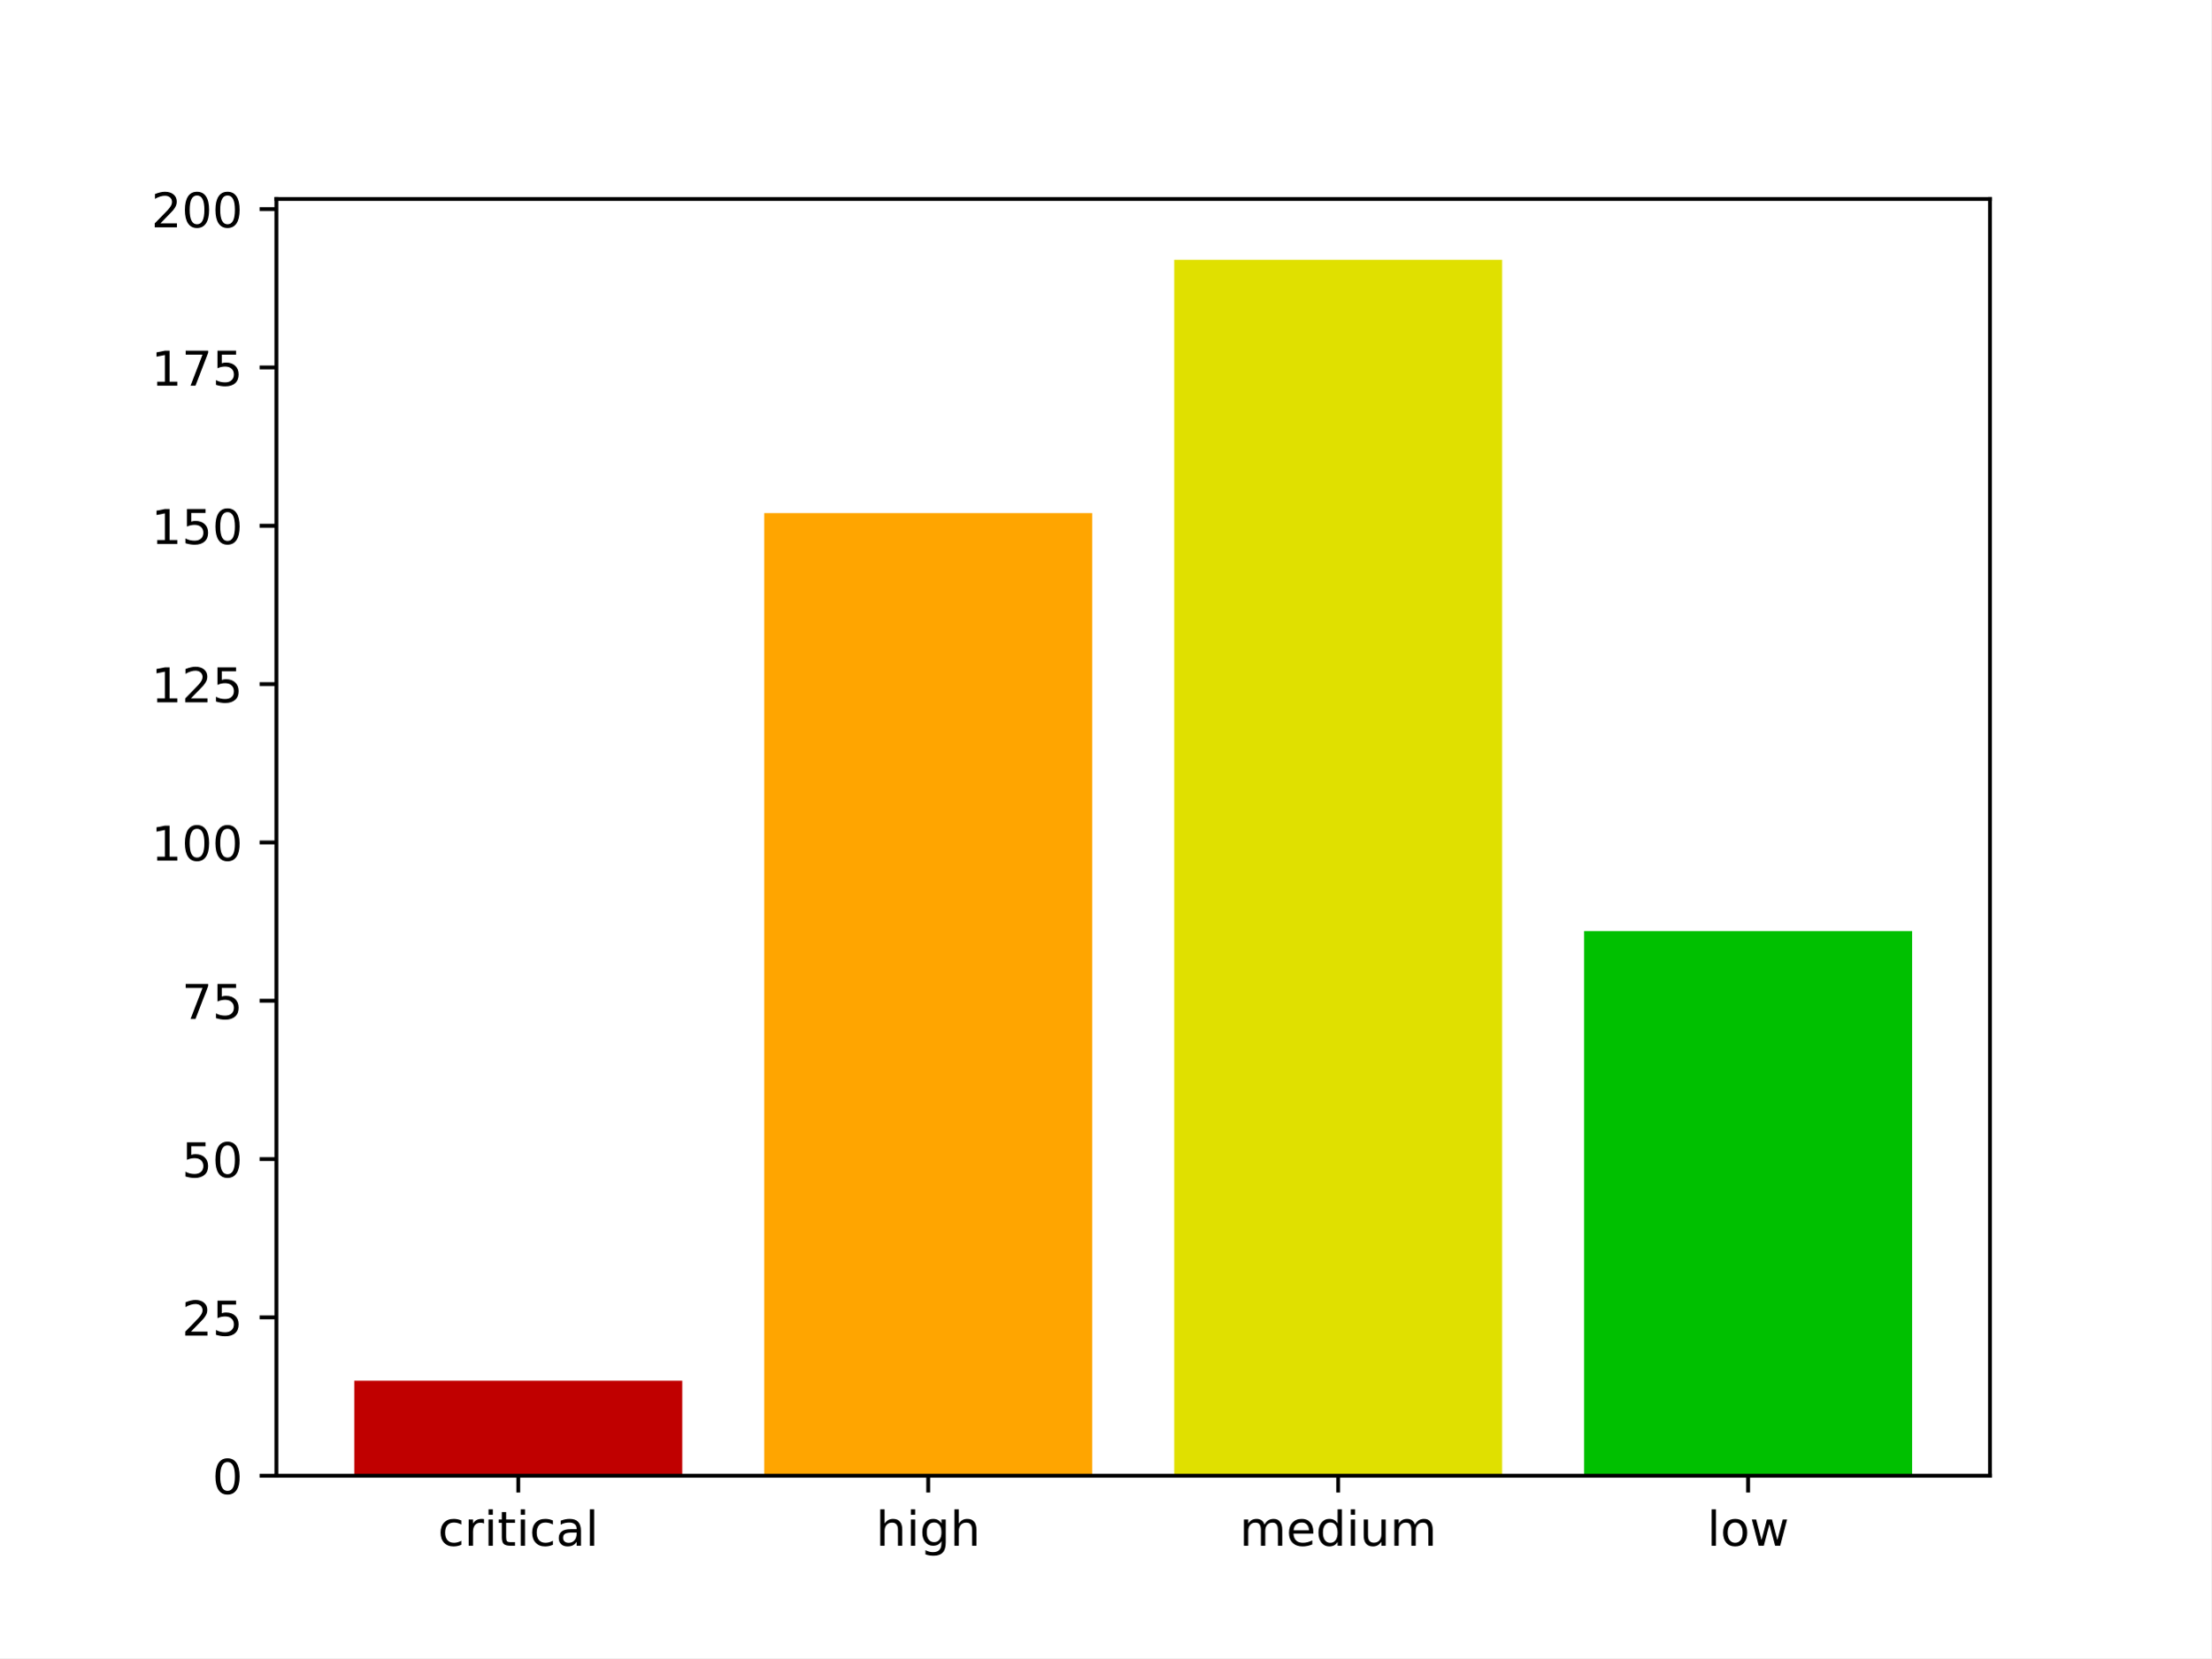
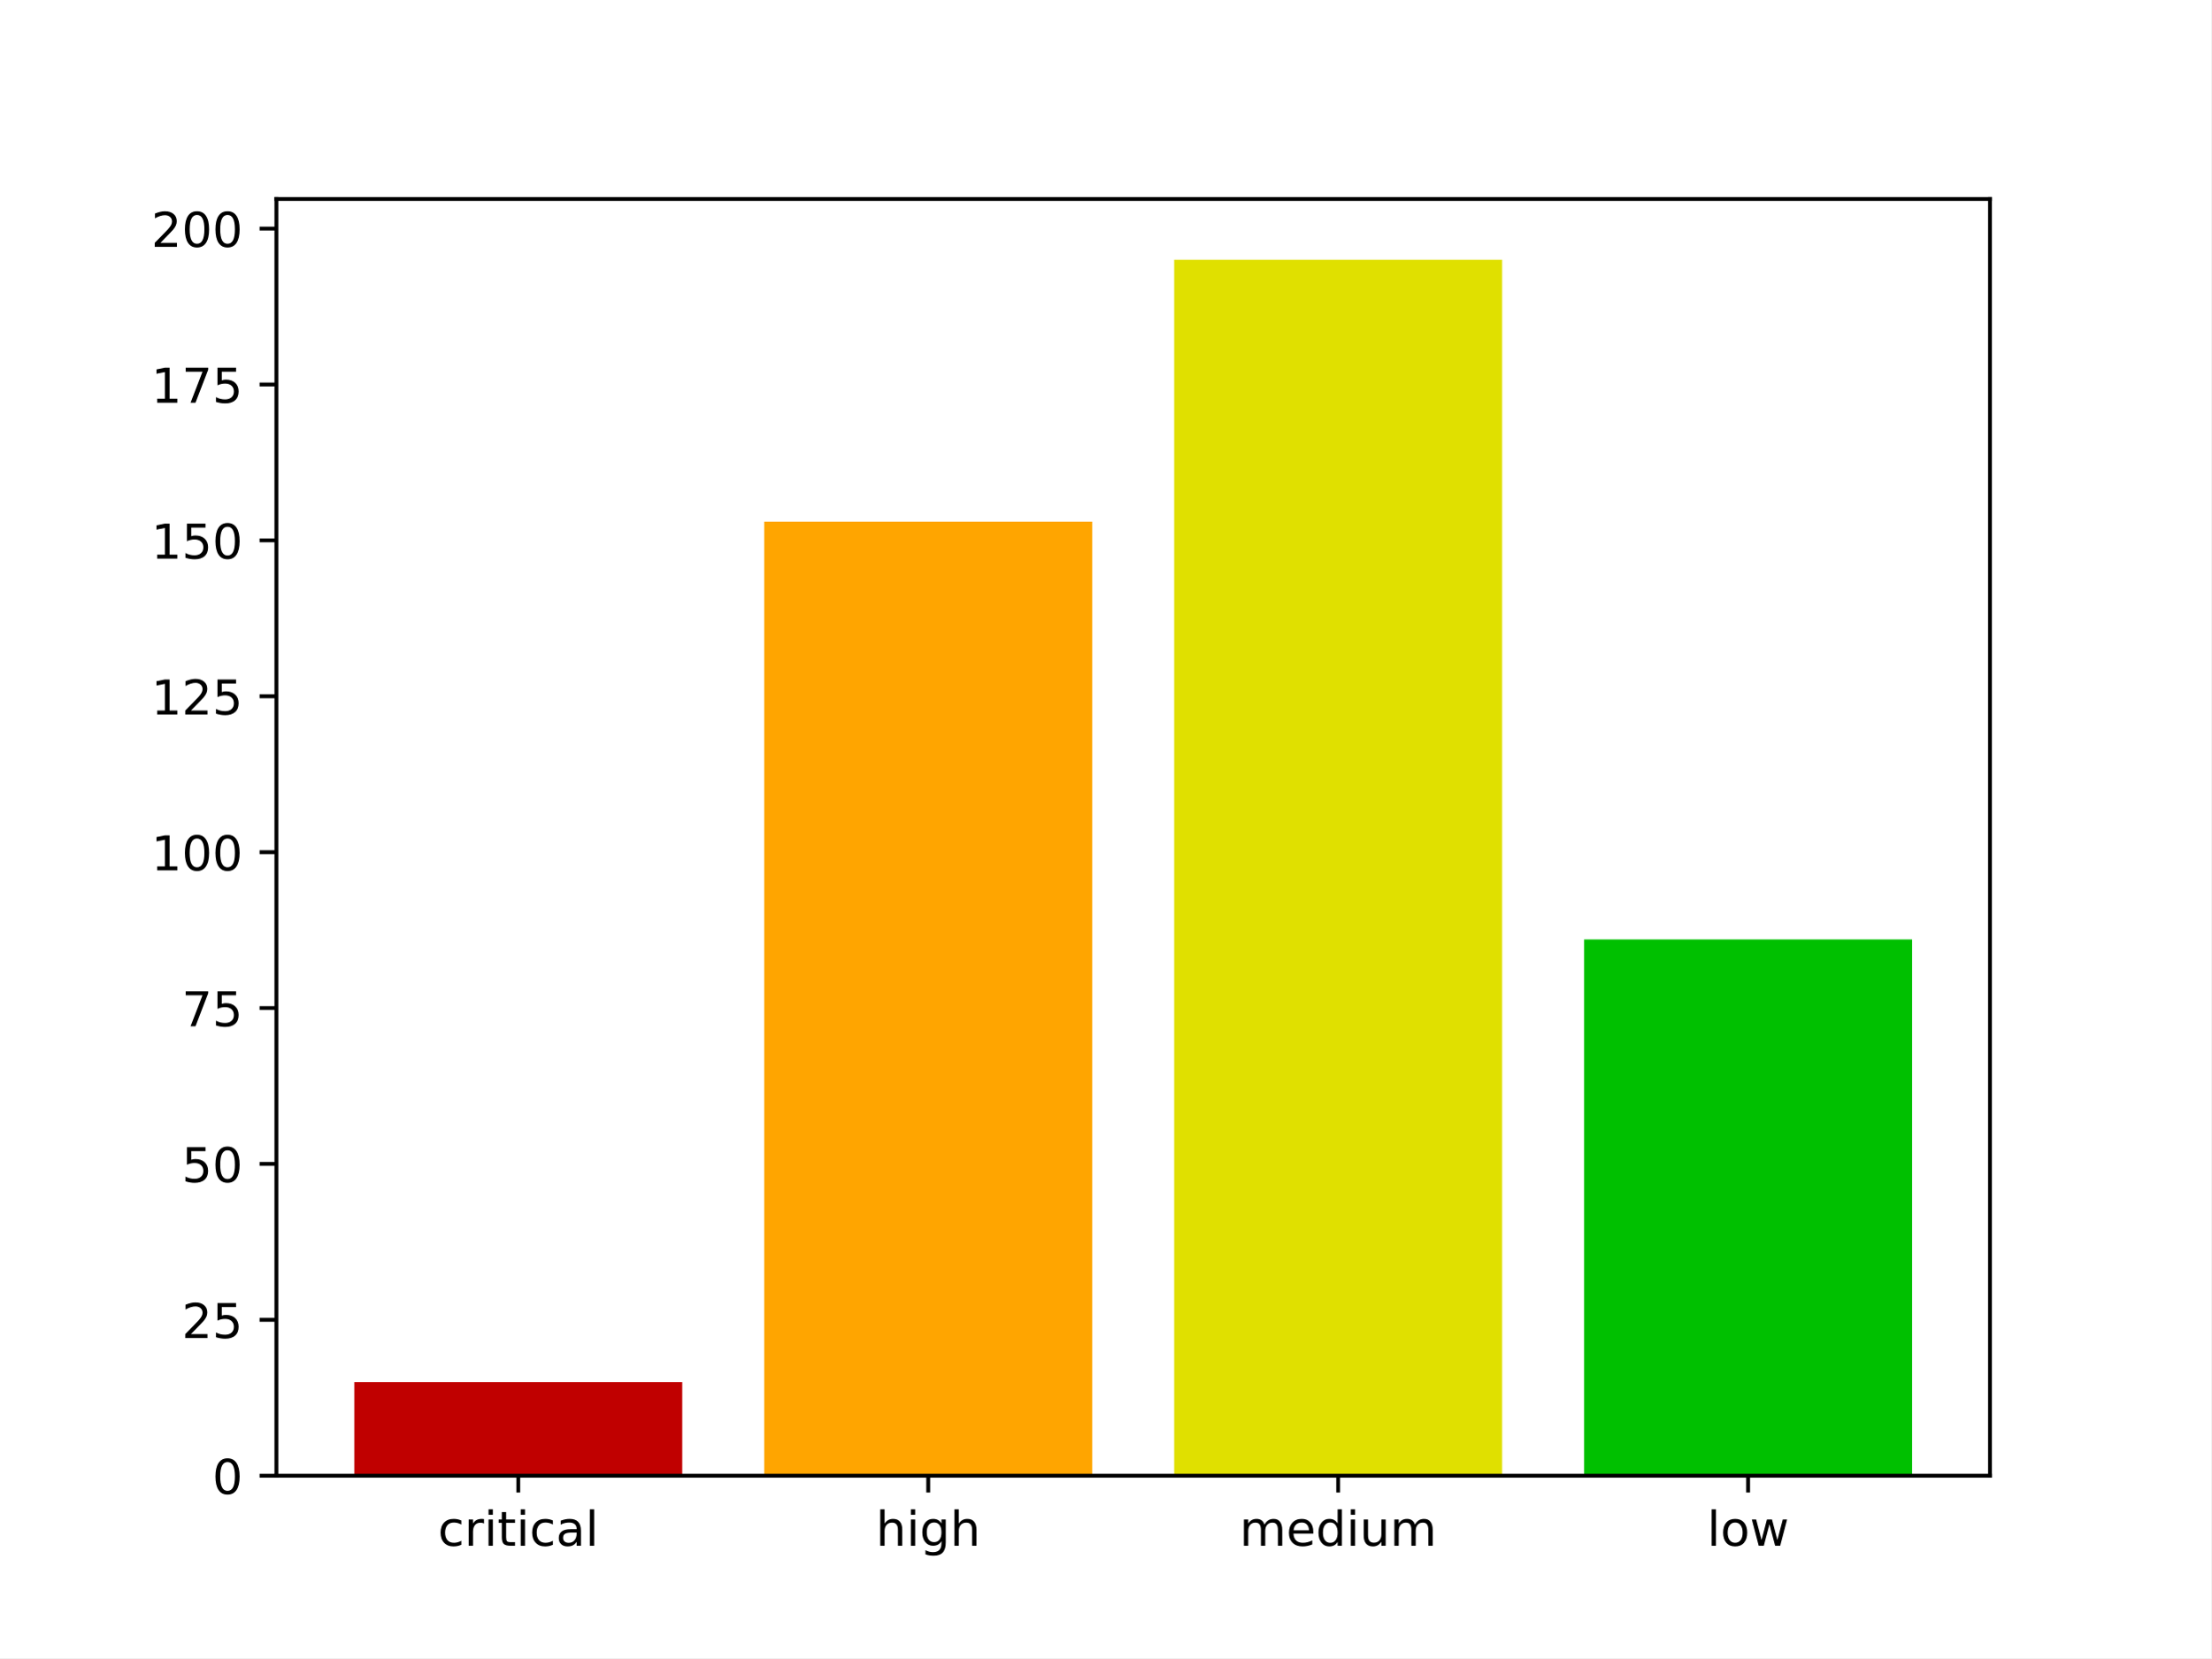
<svg xmlns="http://www.w3.org/2000/svg" xmlns:xlink="http://www.w3.org/1999/xlink" width="460.8pt" height="345.6pt" viewBox="0 0 460.8 345.6" version="1.1">
  <defs>
    <style type="text/css">*{stroke-linejoin: round; stroke-linecap: butt}</style>
  </defs>
  <g id="figure_1">
    <g id="patch_1">
      <path d="M 0 345.6  L 460.8 345.6  L 460.8 0  L 0 0  z " style="fill: #ffffff" />
    </g>
    <g id="axes_1">
      <g id="patch_2">
        <path d="M 57.6 307.584  L 414.72 307.584  L 414.72 41.472  L 57.6 41.472  z " style="fill: #ffffff" />
      </g>
      <g id="patch_3">
-         <path d="M 73.833 307.584  L 142.181 307.584  L 142.181 287.784  L 73.833 287.784  z " clip-path="url(#p8bc3717c33)" style="fill: #c00000" />
+         <path d="M 73.833 307.584  L 142.181 307.584  L 142.181 288.089  L 73.833 288.089  z " clip-path="url(#p70a42a147a)" style="fill: #c00000" />
      </g>
      <g id="patch_4">
-         <path d="M 159.268 307.584  L 227.616 307.584  L 227.616 106.944  L 159.268 106.944  z " clip-path="url(#p8bc3717c33)" style="fill: #ffa500" />
+         <path d="M 159.268 307.584  L 227.616 307.584  L 227.616 108.731  L 159.268 108.731  z " clip-path="url(#p70a42a147a)" style="fill: #ffa500" />
      </g>
      <g id="patch_5">
-         <path d="M 244.704 307.584  L 313.052 307.584  L 313.052 54.144  L 244.704 54.144  z " clip-path="url(#p8bc3717c33)" style="fill: #e0e000" />
+         <path d="M 244.704 307.584  L 313.052 307.584  L 313.052 54.144  L 244.704 54.144  z " clip-path="url(#p70a42a147a)" style="fill: #e0e000" />
      </g>
      <g id="patch_6">
-         <path d="M 330.139 307.584  L 398.487 307.584  L 398.487 194.064  L 330.139 194.064  z " clip-path="url(#p8bc3717c33)" style="fill: #00c000" />
+         <path d="M 330.139 307.584  L 398.487 307.584  L 398.487 195.81  L 330.139 195.81  z " clip-path="url(#p70a42a147a)" style="fill: #00c000" />
      </g>
      <g id="matplotlib.axis_1">
        <g id="xtick_1">
          <g id="line2d_1">
            <defs>
-               <path id="m2f473f6fab" d="M 0 0  L 0 3.5  " style="stroke: #000000; stroke-width: 0.8" />
+               <path id="me782f75768" d="M 0 0  L 0 3.5  " style="stroke: #000000; stroke-width: 0.8" />
            </defs>
            <g>
-               <use xlink:href="#m2f473f6fab" x="108.007" y="307.584" style="stroke: #000000; stroke-width: 0.8" />
+               <use xlink:href="#me782f75768" x="108.007" y="307.584" style="stroke: #000000; stroke-width: 0.8" />
            </g>
          </g>
          <g id="text_1">
            <g transform="translate(91.26158 322.1824) scale(0.1 -0.1)">
              <defs>
                <path id="DejaVuSans-46" d="M 3122 3366  L 3122 2828  Q 2878 2963 2633 3030  Q 2388 3097 2138 3097  Q 1578 3097 1268 2742  Q 959 2388 959 1747  Q 959 1106 1268 751  Q 1578 397 2138 397  Q 2388 397 2633 464  Q 2878 531 3122 666  L 3122 134  Q 2881 22 2623 -34  Q 2366 -91 2075 -91  Q 1284 -91 818 406  Q 353 903 353 1747  Q 353 2603 823 3093  Q 1294 3584 2113 3584  Q 2378 3584 2631 3529  Q 2884 3475 3122 3366  z " transform="scale(0.015625)" />
                <path id="DejaVuSans-55" d="M 2631 2963  Q 2534 3019 2420 3045  Q 2306 3072 2169 3072  Q 1681 3072 1420 2755  Q 1159 2438 1159 1844  L 1159 0  L 581 0  L 581 3500  L 1159 3500  L 1159 2956  Q 1341 3275 1631 3429  Q 1922 3584 2338 3584  Q 2397 3584 2469 3576  Q 2541 3569 2628 3553  L 2631 2963  z " transform="scale(0.015625)" />
                <path id="DejaVuSans-4c" d="M 603 3500  L 1178 3500  L 1178 0  L 603 0  L 603 3500  z M 603 4863  L 1178 4863  L 1178 4134  L 603 4134  L 603 4863  z " transform="scale(0.015625)" />
                <path id="DejaVuSans-57" d="M 1172 4494  L 1172 3500  L 2356 3500  L 2356 3053  L 1172 3053  L 1172 1153  Q 1172 725 1289 603  Q 1406 481 1766 481  L 2356 481  L 2356 0  L 1766 0  Q 1100 0 847 248  Q 594 497 594 1153  L 594 3053  L 172 3053  L 172 3500  L 594 3500  L 594 4494  L 1172 4494  z " transform="scale(0.015625)" />
                <path id="DejaVuSans-44" d="M 2194 1759  Q 1497 1759 1228 1600  Q 959 1441 959 1056  Q 959 750 1161 570  Q 1363 391 1709 391  Q 2188 391 2477 730  Q 2766 1069 2766 1631  L 2766 1759  L 2194 1759  z M 3341 1997  L 3341 0  L 2766 0  L 2766 531  Q 2569 213 2275 61  Q 1981 -91 1556 -91  Q 1019 -91 701 211  Q 384 513 384 1019  Q 384 1609 779 1909  Q 1175 2209 1959 2209  L 2766 2209  L 2766 2266  Q 2766 2663 2505 2880  Q 2244 3097 1772 3097  Q 1472 3097 1187 3025  Q 903 2953 641 2809  L 641 3341  Q 956 3463 1253 3523  Q 1550 3584 1831 3584  Q 2591 3584 2966 3190  Q 3341 2797 3341 1997  z " transform="scale(0.015625)" />
                <path id="DejaVuSans-4f" d="M 603 4863  L 1178 4863  L 1178 0  L 603 0  L 603 4863  z " transform="scale(0.015625)" />
              </defs>
              <use xlink:href="#DejaVuSans-46" />
              <use xlink:href="#DejaVuSans-55" transform="translate(54.98438 0)" />
              <use xlink:href="#DejaVuSans-4c" transform="translate(96.09375 0)" />
              <use xlink:href="#DejaVuSans-57" transform="translate(123.875 0)" />
              <use xlink:href="#DejaVuSans-4c" transform="translate(163.0781 0)" />
              <use xlink:href="#DejaVuSans-46" transform="translate(190.8594 0)" />
              <use xlink:href="#DejaVuSans-44" transform="translate(245.8438 0)" />
              <use xlink:href="#DejaVuSans-4f" transform="translate(307.125 0)" />
            </g>
          </g>
        </g>
        <g id="xtick_2">
          <g id="line2d_2">
            <g>
-               <use xlink:href="#m2f473f6fab" x="193.442" y="307.584" style="stroke: #000000; stroke-width: 0.8" />
+               <use xlink:href="#me782f75768" x="193.442" y="307.584" style="stroke: #000000; stroke-width: 0.8" />
            </g>
          </g>
          <g id="text_2">
            <g transform="translate(182.5415 322.1824) scale(0.1 -0.1)">
              <defs>
                <path id="DejaVuSans-4b" d="M 3513 2113  L 3513 0  L 2938 0  L 2938 2094  Q 2938 2591 2744 2837  Q 2550 3084 2163 3084  Q 1697 3084 1428 2787  Q 1159 2491 1159 1978  L 1159 0  L 581 0  L 581 4863  L 1159 4863  L 1159 2956  Q 1366 3272 1645 3428  Q 1925 3584 2291 3584  Q 2894 3584 3203 3211  Q 3513 2838 3513 2113  z " transform="scale(0.015625)" />
                <path id="DejaVuSans-4a" d="M 2906 1791  Q 2906 2416 2648 2759  Q 2391 3103 1925 3103  Q 1463 3103 1205 2759  Q 947 2416 947 1791  Q 947 1169 1205 825  Q 1463 481 1925 481  Q 2391 481 2648 825  Q 2906 1169 2906 1791  z M 3481 434  Q 3481 -459 3084 -895  Q 2688 -1331 1869 -1331  Q 1566 -1331 1297 -1286  Q 1028 -1241 775 -1147  L 775 -588  Q 1028 -725 1275 -790  Q 1522 -856 1778 -856  Q 2344 -856 2625 -561  Q 2906 -266 2906 331  L 2906 616  Q 2728 306 2450 153  Q 2172 0 1784 0  Q 1141 0 747 490  Q 353 981 353 1791  Q 353 2603 747 3093  Q 1141 3584 1784 3584  Q 2172 3584 2450 3431  Q 2728 3278 2906 2969  L 2906 3500  L 3481 3500  L 3481 434  z " transform="scale(0.015625)" />
              </defs>
              <use xlink:href="#DejaVuSans-4b" />
              <use xlink:href="#DejaVuSans-4c" transform="translate(63.375 0)" />
              <use xlink:href="#DejaVuSans-4a" transform="translate(91.15625 0)" />
              <use xlink:href="#DejaVuSans-4b" transform="translate(154.6406 0)" />
            </g>
          </g>
        </g>
        <g id="xtick_3">
          <g id="line2d_3">
            <g>
-               <use xlink:href="#m2f473f6fab" x="278.878" y="307.584" style="stroke: #000000; stroke-width: 0.8" />
+               <use xlink:href="#me782f75768" x="278.878" y="307.584" style="stroke: #000000; stroke-width: 0.8" />
            </g>
          </g>
          <g id="text_3">
            <g transform="translate(258.3285 322.1824) scale(0.1 -0.1)">
              <defs>
                <path id="DejaVuSans-50" d="M 3328 2828  Q 3544 3216 3844 3400  Q 4144 3584 4550 3584  Q 5097 3584 5394 3201  Q 5691 2819 5691 2113  L 5691 0  L 5113 0  L 5113 2094  Q 5113 2597 4934 2840  Q 4756 3084 4391 3084  Q 3944 3084 3684 2787  Q 3425 2491 3425 1978  L 3425 0  L 2847 0  L 2847 2094  Q 2847 2600 2669 2842  Q 2491 3084 2119 3084  Q 1678 3084 1418 2786  Q 1159 2488 1159 1978  L 1159 0  L 581 0  L 581 3500  L 1159 3500  L 1159 2956  Q 1356 3278 1631 3431  Q 1906 3584 2284 3584  Q 2666 3584 2933 3390  Q 3200 3197 3328 2828  z " transform="scale(0.015625)" />
                <path id="DejaVuSans-48" d="M 3597 1894  L 3597 1613  L 953 1613  Q 991 1019 1311 708  Q 1631 397 2203 397  Q 2534 397 2845 478  Q 3156 559 3463 722  L 3463 178  Q 3153 47 2828 -22  Q 2503 -91 2169 -91  Q 1331 -91 842 396  Q 353 884 353 1716  Q 353 2575 817 3079  Q 1281 3584 2069 3584  Q 2775 3584 3186 3129  Q 3597 2675 3597 1894  z M 3022 2063  Q 3016 2534 2758 2815  Q 2500 3097 2075 3097  Q 1594 3097 1305 2825  Q 1016 2553 972 2059  L 3022 2063  z " transform="scale(0.015625)" />
                <path id="DejaVuSans-47" d="M 2906 2969  L 2906 4863  L 3481 4863  L 3481 0  L 2906 0  L 2906 525  Q 2725 213 2448 61  Q 2172 -91 1784 -91  Q 1150 -91 751 415  Q 353 922 353 1747  Q 353 2572 751 3078  Q 1150 3584 1784 3584  Q 2172 3584 2448 3432  Q 2725 3281 2906 2969  z M 947 1747  Q 947 1113 1208 752  Q 1469 391 1925 391  Q 2381 391 2643 752  Q 2906 1113 2906 1747  Q 2906 2381 2643 2742  Q 2381 3103 1925 3103  Q 1469 3103 1208 2742  Q 947 2381 947 1747  z " transform="scale(0.015625)" />
                <path id="DejaVuSans-58" d="M 544 1381  L 544 3500  L 1119 3500  L 1119 1403  Q 1119 906 1312 657  Q 1506 409 1894 409  Q 2359 409 2629 706  Q 2900 1003 2900 1516  L 2900 3500  L 3475 3500  L 3475 0  L 2900 0  L 2900 538  Q 2691 219 2414 64  Q 2138 -91 1772 -91  Q 1169 -91 856 284  Q 544 659 544 1381  z M 1991 3584  L 1991 3584  z " transform="scale(0.015625)" />
              </defs>
              <use xlink:href="#DejaVuSans-50" />
              <use xlink:href="#DejaVuSans-48" transform="translate(97.40625 0)" />
              <use xlink:href="#DejaVuSans-47" transform="translate(158.9375 0)" />
              <use xlink:href="#DejaVuSans-4c" transform="translate(222.4219 0)" />
              <use xlink:href="#DejaVuSans-58" transform="translate(250.2031 0)" />
              <use xlink:href="#DejaVuSans-50" transform="translate(313.5781 0)" />
            </g>
          </g>
        </g>
        <g id="xtick_4">
          <g id="line2d_4">
            <g>
-               <use xlink:href="#m2f473f6fab" x="364.313" y="307.584" style="stroke: #000000; stroke-width: 0.8" />
+               <use xlink:href="#me782f75768" x="364.313" y="307.584" style="stroke: #000000; stroke-width: 0.8" />
            </g>
          </g>
          <g id="text_4">
            <g transform="translate(355.7756 322.1824) scale(0.1 -0.1)">
              <defs>
                <path id="DejaVuSans-52" d="M 1959 3097  Q 1497 3097 1228 2736  Q 959 2375 959 1747  Q 959 1119 1226 758  Q 1494 397 1959 397  Q 2419 397 2687 759  Q 2956 1122 2956 1747  Q 2956 2369 2687 2733  Q 2419 3097 1959 3097  z M 1959 3584  Q 2709 3584 3137 3096  Q 3566 2609 3566 1747  Q 3566 888 3137 398  Q 2709 -91 1959 -91  Q 1206 -91 779 398  Q 353 888 353 1747  Q 353 2609 779 3096  Q 1206 3584 1959 3584  z " transform="scale(0.015625)" />
                <path id="DejaVuSans-5a" d="M 269 3500  L 844 3500  L 1563 769  L 2278 3500  L 2956 3500  L 3675 769  L 4391 3500  L 4966 3500  L 4050 0  L 3372 0  L 2619 2869  L 1863 0  L 1184 0  L 269 3500  z " transform="scale(0.015625)" />
              </defs>
              <use xlink:href="#DejaVuSans-4f" />
              <use xlink:href="#DejaVuSans-52" transform="translate(27.78125 0)" />
              <use xlink:href="#DejaVuSans-5a" transform="translate(88.96875 0)" />
            </g>
          </g>
        </g>
      </g>
      <g id="matplotlib.axis_2">
        <g id="ytick_1">
          <g id="line2d_5">
            <defs>
-               <path id="m2137bd9adc" d="M 0 0  L -3.5 0  " style="stroke: #000000; stroke-width: 0.8" />
+               <path id="mb5e39570c4" d="M 0 0  L -3.5 0  " style="stroke: #000000; stroke-width: 0.8" />
            </defs>
            <g>
-               <use xlink:href="#m2137bd9adc" x="57.6" y="307.584" style="stroke: #000000; stroke-width: 0.8" />
+               <use xlink:href="#mb5e39570c4" x="57.6" y="307.584" style="stroke: #000000; stroke-width: 0.8" />
            </g>
          </g>
          <g id="text_5">
            <g transform="translate(44.2375 311.3828) scale(0.1 -0.1)">
              <defs>
                <path id="DejaVuSans-13" d="M 2034 4250  Q 1547 4250 1301 3770  Q 1056 3291 1056 2328  Q 1056 1369 1301 889  Q 1547 409 2034 409  Q 2525 409 2770 889  Q 3016 1369 3016 2328  Q 3016 3291 2770 3770  Q 2525 4250 2034 4250  z M 2034 4750  Q 2819 4750 3233 4129  Q 3647 3509 3647 2328  Q 3647 1150 3233 529  Q 2819 -91 2034 -91  Q 1250 -91 836 529  Q 422 1150 422 2328  Q 422 3509 836 4129  Q 1250 4750 2034 4750  z " transform="scale(0.015625)" />
              </defs>
              <use xlink:href="#DejaVuSans-13" />
            </g>
          </g>
        </g>
        <g id="ytick_2">
          <g id="line2d_6">
            <g>
-               <use xlink:href="#m2137bd9adc" x="57.6" y="274.584" style="stroke: #000000; stroke-width: 0.8" />
+               <use xlink:href="#mb5e39570c4" x="57.6" y="275.092" style="stroke: #000000; stroke-width: 0.8" />
            </g>
          </g>
          <g id="text_6">
-             <g transform="translate(37.875 278.3828) scale(0.1 -0.1)">
+             <g transform="translate(37.875 278.8905) scale(0.1 -0.1)">
              <defs>
                <path id="DejaVuSans-15" d="M 1228 531  L 3431 531  L 3431 0  L 469 0  L 469 531  Q 828 903 1448 1529  Q 2069 2156 2228 2338  Q 2531 2678 2651 2914  Q 2772 3150 2772 3378  Q 2772 3750 2511 3984  Q 2250 4219 1831 4219  Q 1534 4219 1204 4116  Q 875 4013 500 3803  L 500 4441  Q 881 4594 1212 4672  Q 1544 4750 1819 4750  Q 2544 4750 2975 4387  Q 3406 4025 3406 3419  Q 3406 3131 3298 2873  Q 3191 2616 2906 2266  Q 2828 2175 2409 1742  Q 1991 1309 1228 531  z " transform="scale(0.015625)" />
                <path id="DejaVuSans-18" d="M 691 4666  L 3169 4666  L 3169 4134  L 1269 4134  L 1269 2991  Q 1406 3038 1543 3061  Q 1681 3084 1819 3084  Q 2600 3084 3056 2656  Q 3513 2228 3513 1497  Q 3513 744 3044 326  Q 2575 -91 1722 -91  Q 1428 -91 1123 -41  Q 819 9 494 109  L 494 744  Q 775 591 1075 516  Q 1375 441 1709 441  Q 2250 441 2565 725  Q 2881 1009 2881 1497  Q 2881 1984 2565 2268  Q 2250 2553 1709 2553  Q 1456 2553 1204 2497  Q 953 2441 691 2322  L 691 4666  z " transform="scale(0.015625)" />
              </defs>
              <use xlink:href="#DejaVuSans-15" />
              <use xlink:href="#DejaVuSans-18" transform="translate(63.625 0)" />
            </g>
          </g>
        </g>
        <g id="ytick_3">
          <g id="line2d_7">
            <g>
-               <use xlink:href="#m2137bd9adc" x="57.6" y="241.584" style="stroke: #000000; stroke-width: 0.8" />
+               <use xlink:href="#mb5e39570c4" x="57.6" y="242.599" style="stroke: #000000; stroke-width: 0.8" />
            </g>
          </g>
          <g id="text_7">
-             <g transform="translate(37.875 245.3828) scale(0.1 -0.1)">
+             <g transform="translate(37.875 246.3982) scale(0.1 -0.1)">
              <use xlink:href="#DejaVuSans-18" />
              <use xlink:href="#DejaVuSans-13" transform="translate(63.625 0)" />
            </g>
          </g>
        </g>
        <g id="ytick_4">
          <g id="line2d_8">
            <g>
-               <use xlink:href="#m2137bd9adc" x="57.6" y="208.584" style="stroke: #000000; stroke-width: 0.8" />
+               <use xlink:href="#mb5e39570c4" x="57.6" y="210.107" style="stroke: #000000; stroke-width: 0.8" />
            </g>
          </g>
          <g id="text_8">
-             <g transform="translate(37.875 212.3828) scale(0.1 -0.1)">
+             <g transform="translate(37.875 213.9059) scale(0.1 -0.1)">
              <defs>
                <path id="DejaVuSans-1a" d="M 525 4666  L 3525 4666  L 3525 4397  L 1831 0  L 1172 0  L 2766 4134  L 525 4134  L 525 4666  z " transform="scale(0.015625)" />
              </defs>
              <use xlink:href="#DejaVuSans-1a" />
              <use xlink:href="#DejaVuSans-18" transform="translate(63.625 0)" />
            </g>
          </g>
        </g>
        <g id="ytick_5">
          <g id="line2d_9">
            <g>
-               <use xlink:href="#m2137bd9adc" x="57.6" y="175.584" style="stroke: #000000; stroke-width: 0.8" />
+               <use xlink:href="#mb5e39570c4" x="57.6" y="177.615" style="stroke: #000000; stroke-width: 0.8" />
            </g>
          </g>
          <g id="text_9">
-             <g transform="translate(31.5125 179.3828) scale(0.1 -0.1)">
+             <g transform="translate(31.5125 181.4136) scale(0.1 -0.1)">
              <defs>
                <path id="DejaVuSans-14" d="M 794 531  L 1825 531  L 1825 4091  L 703 3866  L 703 4441  L 1819 4666  L 2450 4666  L 2450 531  L 3481 531  L 3481 0  L 794 0  L 794 531  z " transform="scale(0.015625)" />
              </defs>
              <use xlink:href="#DejaVuSans-14" />
              <use xlink:href="#DejaVuSans-13" transform="translate(63.625 0)" />
              <use xlink:href="#DejaVuSans-13" transform="translate(127.25 0)" />
            </g>
          </g>
        </g>
        <g id="ytick_6">
          <g id="line2d_10">
            <g>
-               <use xlink:href="#m2137bd9adc" x="57.6" y="142.584" style="stroke: #000000; stroke-width: 0.8" />
+               <use xlink:href="#mb5e39570c4" x="57.6" y="145.122" style="stroke: #000000; stroke-width: 0.8" />
            </g>
          </g>
          <g id="text_10">
-             <g transform="translate(31.5125 146.3828) scale(0.1 -0.1)">
+             <g transform="translate(31.5125 148.9213) scale(0.1 -0.1)">
              <use xlink:href="#DejaVuSans-14" />
              <use xlink:href="#DejaVuSans-15" transform="translate(63.625 0)" />
              <use xlink:href="#DejaVuSans-18" transform="translate(127.25 0)" />
            </g>
          </g>
        </g>
        <g id="ytick_7">
          <g id="line2d_11">
            <g>
-               <use xlink:href="#m2137bd9adc" x="57.6" y="109.584" style="stroke: #000000; stroke-width: 0.8" />
+               <use xlink:href="#mb5e39570c4" x="57.6" y="112.63" style="stroke: #000000; stroke-width: 0.8" />
            </g>
          </g>
          <g id="text_11">
-             <g transform="translate(31.5125 113.3828) scale(0.1 -0.1)">
+             <g transform="translate(31.5125 116.429) scale(0.1 -0.1)">
              <use xlink:href="#DejaVuSans-14" />
              <use xlink:href="#DejaVuSans-18" transform="translate(63.625 0)" />
              <use xlink:href="#DejaVuSans-13" transform="translate(127.25 0)" />
            </g>
          </g>
        </g>
        <g id="ytick_8">
          <g id="line2d_12">
            <g>
-               <use xlink:href="#m2137bd9adc" x="57.6" y="76.584" style="stroke: #000000; stroke-width: 0.8" />
+               <use xlink:href="#mb5e39570c4" x="57.6" y="80.138" style="stroke: #000000; stroke-width: 0.8" />
            </g>
          </g>
          <g id="text_12">
-             <g transform="translate(31.5125 80.38283) scale(0.1 -0.1)">
+             <g transform="translate(31.5125 83.93667) scale(0.1 -0.1)">
              <use xlink:href="#DejaVuSans-14" />
              <use xlink:href="#DejaVuSans-1a" transform="translate(63.625 0)" />
              <use xlink:href="#DejaVuSans-18" transform="translate(127.25 0)" />
            </g>
          </g>
        </g>
        <g id="ytick_9">
          <g id="line2d_13">
            <g>
-               <use xlink:href="#m2137bd9adc" x="57.6" y="43.584" style="stroke: #000000; stroke-width: 0.8" />
+               <use xlink:href="#mb5e39570c4" x="57.6" y="47.646" style="stroke: #000000; stroke-width: 0.8" />
            </g>
          </g>
          <g id="text_13">
-             <g transform="translate(31.5125 47.38283) scale(0.1 -0.1)">
+             <g transform="translate(31.5125 51.44437) scale(0.1 -0.1)">
              <use xlink:href="#DejaVuSans-15" />
              <use xlink:href="#DejaVuSans-13" transform="translate(63.625 0)" />
              <use xlink:href="#DejaVuSans-13" transform="translate(127.25 0)" />
            </g>
          </g>
        </g>
      </g>
      <g id="patch_7">
        <path d="M 57.6 307.584  L 57.6 41.472  " style="fill: none; stroke: #000000; stroke-width: 0.8; stroke-linejoin: miter; stroke-linecap: square" />
      </g>
      <g id="patch_8">
        <path d="M 414.72 307.584  L 414.72 41.472  " style="fill: none; stroke: #000000; stroke-width: 0.8; stroke-linejoin: miter; stroke-linecap: square" />
      </g>
      <g id="patch_9">
        <path d="M 57.6 307.584  L 414.72 307.584  " style="fill: none; stroke: #000000; stroke-width: 0.8; stroke-linejoin: miter; stroke-linecap: square" />
      </g>
      <g id="patch_10">
        <path d="M 57.6 41.472  L 414.72 41.472  " style="fill: none; stroke: #000000; stroke-width: 0.8; stroke-linejoin: miter; stroke-linecap: square" />
      </g>
    </g>
  </g>
  <defs>
-     <clipPath id="p8bc3717c33">
+     <clipPath id="p70a42a147a">
      <rect x="57.6" y="41.472" width="357.12" height="266.112" />
    </clipPath>
  </defs>
</svg>
